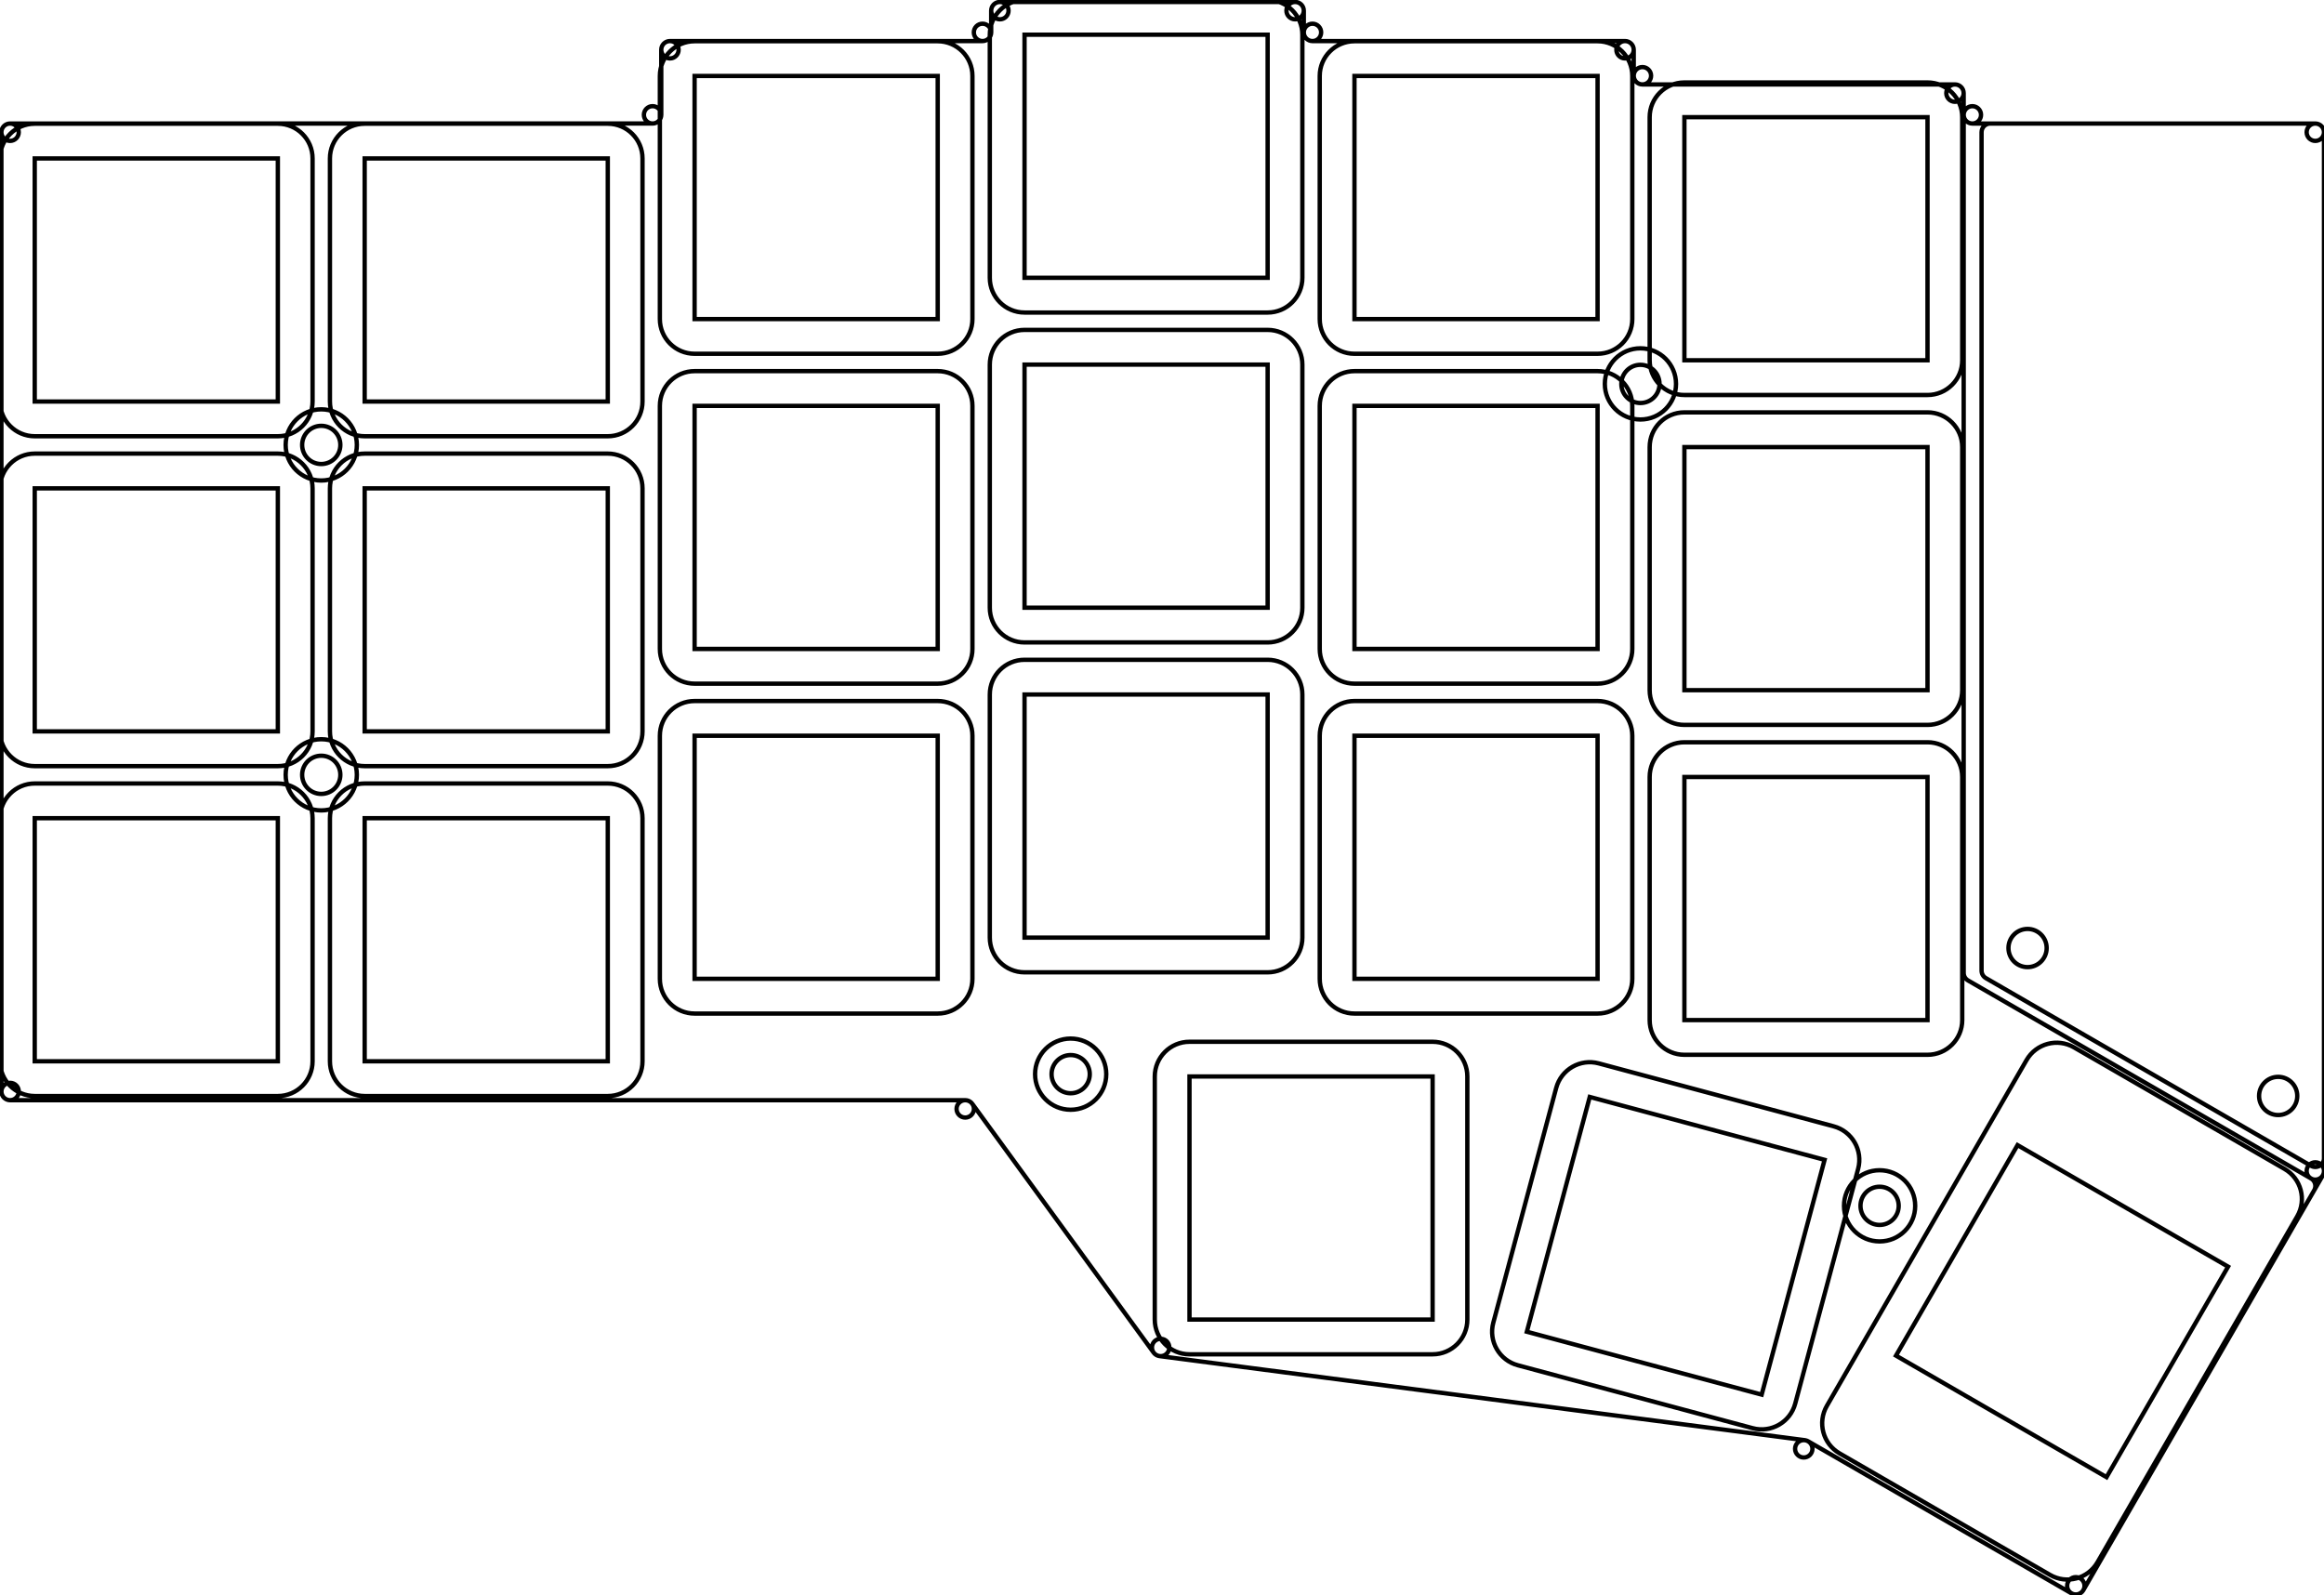
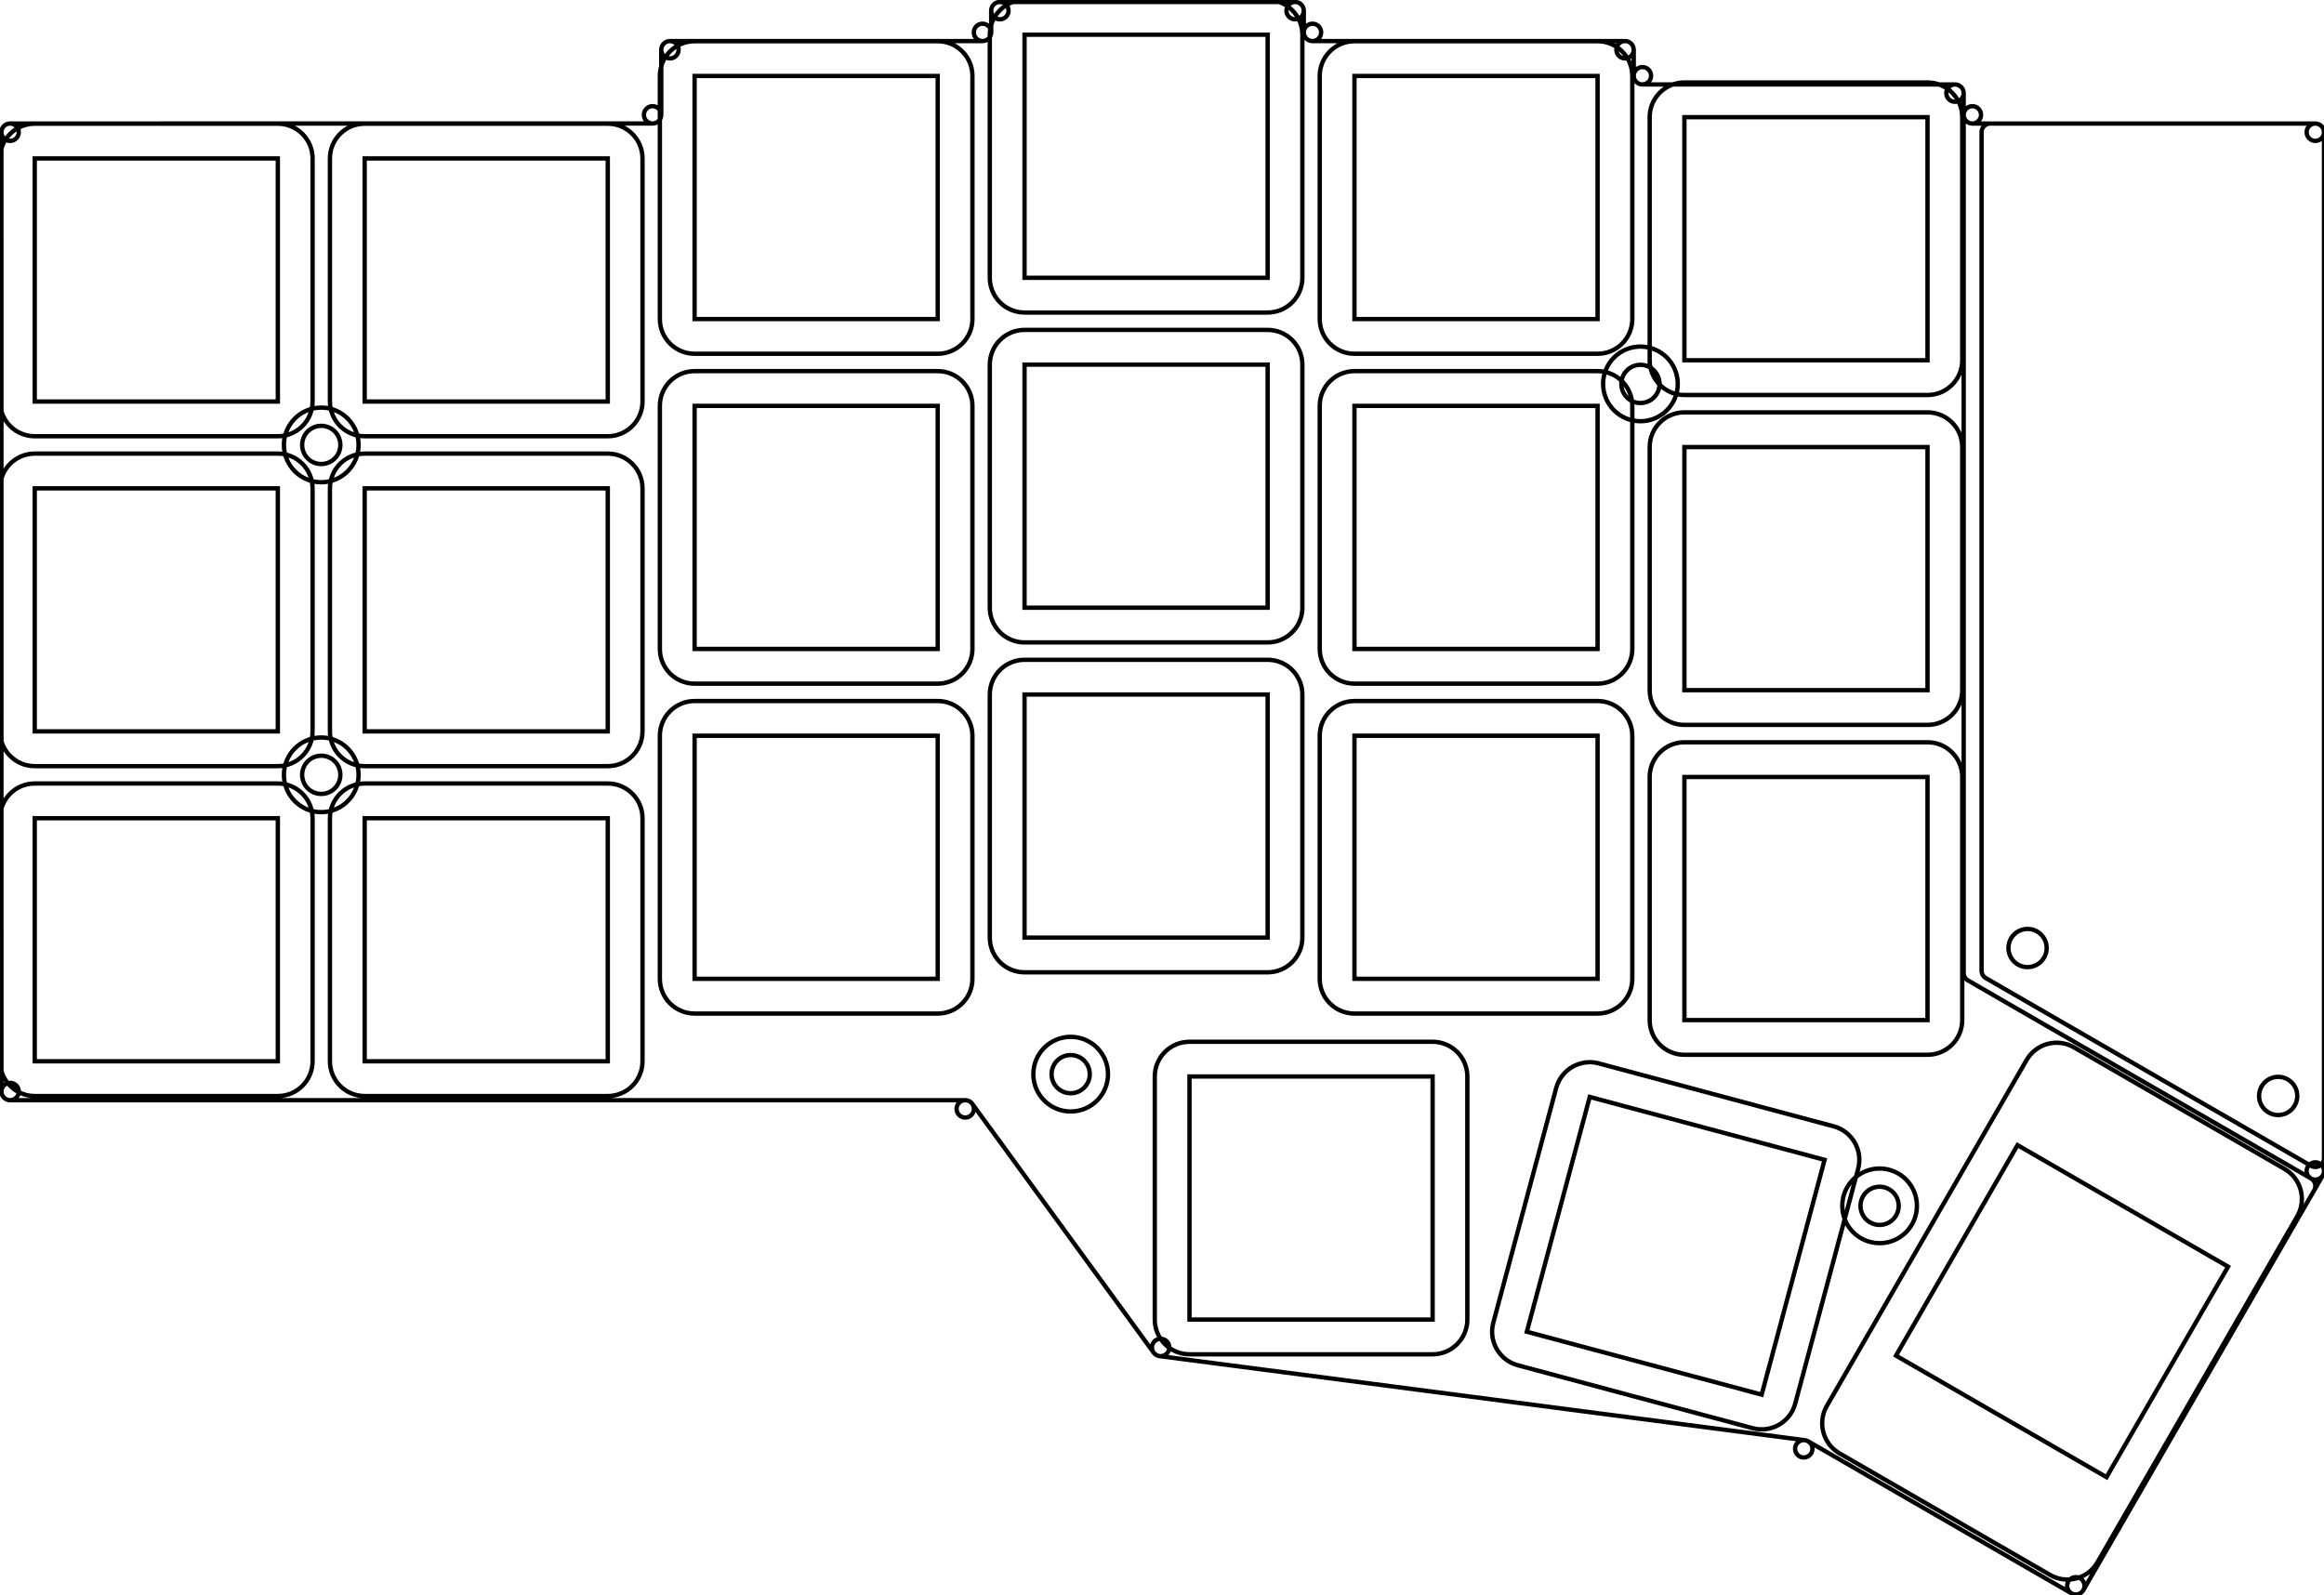
<svg xmlns="http://www.w3.org/2000/svg" width="133.833mm" height="91.833mm" viewBox="0 0 133.833 91.833">
  <g id="svgGroup" stroke-linecap="round" fill-rule="evenodd" font-size="9pt" stroke="#000" stroke-width="0.25mm" fill="none" style="stroke:#000;stroke-width:0.25mm;fill:none">
-     <path d="M 120.791 89.973 L 132.291 70.055 A 2 2 0 0 0 131.559 67.323 L 119.435 60.323 A 2 2 0 0 0 116.703 61.055 L 105.203 80.973 A 2 2 0 0 0 105.935 83.706 L 118.059 90.706 A 2 2 0 0 0 120.791 89.973 Z M 133.268 68.555 A 0.5 0.5 0 0 0 133.085 67.872 L 113.333 56.468 A 0.5 0.5 0 0 1 113.083 56.035 L 113.083 7.115 L 113.082 5.363 M 114.613 7.115 A 0.5 0.5 0 0 0 114.113 7.615 L 114.113 55.902 A 0.5 0.5 0 0 0 114.363 56.335 L 133.083 67.143 A 0.5 0.5 0 0 0 133.833 66.71 M 2 63.125 L 16 63.125 A 2 2 0 0 0 18 61.125 L 18 47.125 A 2 2 0 0 0 16 45.125 L 2 45.125 A 2 2 0 0 0 0 47.125 L 0 61.125 A 2 2 0 0 0 2 63.125 Z M 2 44.125 L 16 44.125 A 2 2 0 0 0 18 42.125 L 18 28.125 A 2 2 0 0 0 16 26.125 L 2 26.125 A 2 2 0 0 0 0 28.125 L 0 42.125 A 2 2 0 0 0 2 44.125 Z M 2 25.125 L 16 25.125 A 2 2 0 0 0 18 23.125 L 18 9.125 A 2 2 0 0 0 16 7.125 L 2 7.125 A 2 2 0 0 0 0 9.125 L 0 23.125 A 2 2 0 0 0 2 25.125 Z M 21 63.125 L 35 63.125 A 2 2 0 0 0 37 61.125 L 37 47.125 A 2 2 0 0 0 35 45.125 L 21 45.125 A 2 2 0 0 0 19 47.125 L 19 61.125 A 2 2 0 0 0 21 63.125 Z M 21 44.125 L 35 44.125 A 2 2 0 0 0 37 42.125 L 37 28.125 A 2 2 0 0 0 35 26.125 L 21 26.125 A 2 2 0 0 0 19 28.125 L 19 42.125 A 2 2 0 0 0 21 44.125 Z M 21 25.125 L 35 25.125 A 2 2 0 0 0 37 23.125 L 37 9.125 A 2 2 0 0 0 35 7.125 L 21 7.125 A 2 2 0 0 0 19 9.125 L 19 23.125 A 2 2 0 0 0 21 25.125 Z M 40 58.375 L 54 58.375 A 2 2 0 0 0 56 56.375 L 56 42.375 A 2 2 0 0 0 54 40.375 L 40 40.375 A 2 2 0 0 0 38 42.375 L 38 56.375 A 2 2 0 0 0 40 58.375 Z M 40 39.375 L 54 39.375 A 2 2 0 0 0 56 37.375 L 56 23.375 A 2 2 0 0 0 54 21.375 L 40 21.375 A 2 2 0 0 0 38 23.375 L 38 37.375 A 2 2 0 0 0 40 39.375 Z M 40 20.375 L 54 20.375 A 2 2 0 0 0 56 18.375 L 56 4.375 A 2 2 0 0 0 54 2.375 L 40 2.375 A 2 2 0 0 0 38 4.375 L 38 18.375 A 2 2 0 0 0 40 20.375 Z M 59 56 L 73 56 A 2 2 0 0 0 75 54 L 75 40 A 2 2 0 0 0 73 38 L 59 38 A 2 2 0 0 0 57 40 L 57 54 A 2 2 0 0 0 59 56 Z M 59 37 L 73 37 A 2 2 0 0 0 75 35 L 75 21 A 2 2 0 0 0 73 19 L 59 19 A 2 2 0 0 0 57 21 L 57 35 A 2 2 0 0 0 59 37 Z M 59 18 L 73 18 A 2 2 0 0 0 75 16 L 75 2 A 2 2 0 0 0 73 0 L 59 0 A 2 2 0 0 0 57 2 L 57 16 A 2 2 0 0 0 59 18 Z M 78 58.375 L 92 58.375 A 2 2 0 0 0 94 56.375 L 94 42.375 A 2 2 0 0 0 92 40.375 L 78 40.375 A 2 2 0 0 0 76 42.375 L 76 56.375 A 2 2 0 0 0 78 58.375 Z M 78 39.375 L 92 39.375 A 2 2 0 0 0 94 37.375 L 94 23.375 A 2 2 0 0 0 92 21.375 L 78 21.375 A 2 2 0 0 0 76 23.375 L 76 37.375 A 2 2 0 0 0 78 39.375 Z M 78 20.375 L 92 20.375 A 2 2 0 0 0 94 18.375 L 94 4.375 A 2 2 0 0 0 92 2.375 L 78 2.375 A 2 2 0 0 0 76 4.375 L 76 18.375 A 2 2 0 0 0 78 20.375 Z M 97 60.75 L 111 60.75 A 2 2 0 0 0 113 58.75 L 113 44.75 A 2 2 0 0 0 111 42.75 L 97 42.75 A 2 2 0 0 0 95 44.75 L 95 58.75 A 2 2 0 0 0 97 60.75 Z M 97 41.75 L 111 41.75 A 2 2 0 0 0 113 39.75 L 113 25.75 A 2 2 0 0 0 111 23.75 L 97 23.75 A 2 2 0 0 0 95 25.75 L 95 39.75 A 2 2 0 0 0 97 41.75 Z M 97 22.75 L 111 22.75 A 2 2 0 0 0 113 20.75 L 113 6.75 A 2 2 0 0 0 111 4.75 L 97 4.75 A 2 2 0 0 0 95 6.75 L 95 20.75 A 2 2 0 0 0 97 22.75 Z M 68.5 78 L 82.5 78 A 2 2 0 0 0 84.5 76 L 84.5 62 A 2 2 0 0 0 82.5 60 L 68.5 60 A 2 2 0 0 0 66.5 62 L 66.5 76 A 2 2 0 0 0 68.5 78 Z M 87.409 78.632 L 100.932 82.255 A 2 2 0 0 0 103.382 80.841 L 107.005 67.318 A 2 2 0 0 0 105.591 64.868 L 92.068 61.245 A 2 2 0 0 0 89.618 62.659 L 85.995 76.182 A 2 2 0 0 0 87.409 78.632 Z M 87.927 76.7 L 101.45 80.323 L 105.073 66.8 L 91.55 63.177 L 87.927 76.7 Z M 2 61.125 L 16 61.125 L 16 47.125 L 2 47.125 L 2 61.125 Z M 2 42.125 L 16 42.125 L 16 28.125 L 2 28.125 L 2 42.125 Z M 2 23.125 L 16 23.125 L 16 9.125 L 2 9.125 L 2 23.125 Z M 21 61.125 L 35 61.125 L 35 47.125 L 21 47.125 L 21 61.125 Z M 21 42.125 L 35 42.125 L 35 28.125 L 21 28.125 L 21 42.125 Z M 21 23.125 L 35 23.125 L 35 9.125 L 21 9.125 L 21 23.125 Z M 40 56.375 L 54 56.375 L 54 42.375 L 40 42.375 L 40 56.375 Z M 40 37.375 L 54 37.375 L 54 23.375 L 40 23.375 L 40 37.375 Z M 40 18.375 L 54 18.375 L 54 4.375 L 40 4.375 L 40 18.375 Z M 59 54 L 73 54 L 73 40 L 59 40 L 59 54 Z M 59 35 L 73 35 L 73 21 L 59 21 L 59 35 Z M 59 16 L 73 16 L 73 2 L 59 2 L 59 16 Z M 78 56.375 L 92 56.375 L 92 42.375 L 78 42.375 L 78 56.375 Z M 78 37.375 L 92 37.375 L 92 23.375 L 78 23.375 L 78 37.375 Z M 78 18.375 L 92 18.375 L 92 4.375 L 78 4.375 L 78 18.375 Z M 97 58.75 L 111 58.75 L 111 44.75 L 97 44.75 L 97 58.75 Z M 97 39.75 L 111 39.75 L 111 25.75 L 97 25.75 L 97 39.75 Z M 97 20.75 L 111 20.75 L 111 6.75 L 97 6.75 L 97 20.75 Z M 68.5 76 L 82.5 76 L 82.5 62 L 68.5 62 L 68.5 76 Z M 121.309 85.076 L 128.309 72.952 L 116.185 65.952 L 109.185 78.076 L 121.309 85.076 Z M 133.766 67.692 L 133.518 68.122 L 119.974 91.583 M 18.5 25.625 m -2.05 0 a 2.05 2.05 0 0 1 4.1 0 a 2.05 2.05 0 0 1 -4.1 0 z M 18.5 44.625 m -2.05 0 a 2.05 2.05 0 0 1 4.1 0 a 2.05 2.05 0 0 1 -4.1 0 z M 94.468 22.111 m -2.05 0 a 2.05 2.05 0 0 1 4.1 0 a 2.05 2.05 0 0 1 -4.1 0 z M 61.657 61.865 m -2.05 0 a 2.05 2.05 0 0 1 4.1 0 a 2.05 2.05 0 0 1 -4.1 0 z M 108.241 69.449 m -2.05 0 a 2.05 2.05 0 0 1 4.1 0 a 2.05 2.05 0 0 1 -4.1 0 z M 18.5 25.625 m -1.1 0 a 1.1 1.1 0 0 1 2.2 0 a 1.1 1.1 0 0 1 -2.2 0 z M 18.5 44.625 m -1.1 0 a 1.1 1.1 0 0 1 2.2 0 a 1.1 1.1 0 0 1 -2.2 0 z M 94.468 22.111 m -1.1 0 a 1.1 1.1 0 0 1 2.2 0 a 1.1 1.1 0 0 1 -2.2 0 z M 61.657 61.865 m -1.1 0 a 1.1 1.1 0 0 1 2.2 0 a 1.1 1.1 0 0 1 -2.2 0 z M 108.241 69.449 m -1.1 0 a 1.1 1.1 0 0 1 2.2 0 a 1.1 1.1 0 0 1 -2.2 0 z M 116.762 54.601 m -1.1 0 a 1.1 1.1 0 0 1 2.2 0 a 1.1 1.1 0 0 1 -2.2 0 z M 131.194 63.12 m -1.1 0 a 1.1 1.1 0 0 1 2.2 0 a 1.1 1.1 0 0 1 -2.2 0 z M 113.583 6.615 m -0.5 0 a 0.5 0.5 0 0 0 1 0 a 0.5 0.5 0 0 0 -1 0 z M 66.838 77.607 m -0.5 0 a 0.5 0.5 0 0 0 1 0 a 0.5 0.5 0 0 0 -1 0 z M 0.58 7.615 m -0.5 0 a 0.5 0.5 0 0 0 1 0 a 0.5 0.5 0 0 0 -1 0 z M 38.58 2.865 m -0.5 0 a 0.5 0.5 0 0 0 1 0 a 0.5 0.5 0 0 0 -1 0 z M 56.58 1.865 m -0.5 0 a 0.5 0.5 0 0 0 1 0 a 0.5 0.5 0 0 0 -1 0 z M 57.58 0.613 m -0.5 0 a 0.5 0.5 0 0 0 1 0 a 0.5 0.5 0 0 0 -1 0 z M 74.582 0.613 m -0.5 0 a 0.5 0.5 0 0 0 1 0 a 0.5 0.5 0 0 0 -1 0 z M 75.582 1.865 m -0.5 0 a 0.5 0.5 0 0 0 1 0 a 0.5 0.5 0 0 0 -1 0 z M 93.582 2.865 m -0.5 0 a 0.5 0.5 0 0 0 1 0 a 0.5 0.5 0 0 0 -1 0 z M 94.582 4.363 m -0.5 0 a 0.5 0.5 0 0 0 1 0 a 0.5 0.5 0 0 0 -1 0 z M 112.582 5.363 m -0.5 0 a 0.5 0.5 0 0 0 1 0 a 0.5 0.5 0 0 0 -1 0 z M 133.333 7.615 m -0.5 0 a 0.5 0.5 0 0 0 1 0 a 0.5 0.5 0 0 0 -1 0 z M 119.541 91.333 m -0.5 0 a 0.5 0.5 0 0 0 1 0 a 0.5 0.5 0 0 0 -1 0 z M 103.874 83.443 m -0.5 0 a 0.5 0.5 0 0 0 1 0 a 0.5 0.5 0 0 0 -1 0 z M 55.586 63.865 m -0.5 0 a 0.5 0.5 0 0 0 1 0 a 0.5 0.5 0 0 0 -1 0 z M 0.582 62.865 m -0.5 0 a 0.5 0.5 0 0 0 1 0 a 0.5 0.5 0 0 0 -1 0 z M 37.58 6.614 m -0.5 0 a 0.5 0.5 0 0 0 1 0 a 0.5 0.5 0 0 0 -1 0 z M 133.333 67.442 m -0.5 0 a 0.5 0.5 0 0 0 1 0 a 0.5 0.5 0 0 0 -1 0 z M 0.08 7.615 0.082 62.865 M 0.58 7.115 37.58 7.114 M 38.08 6.614 38.08 2.865 M 38.58 2.365 56.58 2.365 M 57.08 1.865 57.08 0.613 M 57.58 0.113 74.582 0.113 M 75.082 1.865 75.082 0.613 M 75.582 2.365 93.582 2.365 M 94.082 4.363 94.082 2.865 M 94.582 4.863 112.582 4.863 M 104.124 83.01 119.291 91.766 M 66.773 78.103 103.938 82.947 M 55.99 63.571 66.434 77.901 M 0.582 63.365 55.586 63.365 M 113.583 7.115 133.333 7.115 M 133.833 67.442 133.833 7.615" vector-effect="non-scaling-stroke" />
+     <path d="M 120.791 89.973 L 132.291 70.055 A 2 2 0 0 0 131.559 67.323 L 119.435 60.323 A 2 2 0 0 0 116.703 61.055 L 105.203 80.973 A 2 2 0 0 0 105.935 83.706 L 118.059 90.706 A 2 2 0 0 0 120.791 89.973 Z M 133.268 68.555 A 0.5 0.5 0 0 0 133.085 67.872 L 113.333 56.468 A 0.5 0.5 0 0 1 113.083 56.035 L 113.083 7.115 L 113.082 5.363 M 114.613 7.115 A 0.5 0.5 0 0 0 114.113 7.615 L 114.113 55.902 A 0.5 0.5 0 0 0 114.363 56.335 L 133.083 67.143 A 0.5 0.5 0 0 0 133.833 66.71 M 2 63.125 L 16 63.125 A 2 2 0 0 0 18 61.125 L 18 47.125 A 2 2 0 0 0 16 45.125 L 2 45.125 A 2 2 0 0 0 0 47.125 L 0 61.125 A 2 2 0 0 0 2 63.125 Z M 2 44.125 L 16 44.125 A 2 2 0 0 0 18 42.125 L 18 28.125 A 2 2 0 0 0 16 26.125 L 2 26.125 A 2 2 0 0 0 0 28.125 L 0 42.125 A 2 2 0 0 0 2 44.125 Z M 2 25.125 L 16 25.125 A 2 2 0 0 0 18 23.125 L 18 9.125 A 2 2 0 0 0 16 7.125 L 2 7.125 A 2 2 0 0 0 0 9.125 L 0 23.125 A 2 2 0 0 0 2 25.125 Z M 21 63.125 L 35 63.125 A 2 2 0 0 0 37 61.125 L 37 47.125 A 2 2 0 0 0 35 45.125 L 21 45.125 A 2 2 0 0 0 19 47.125 L 19 61.125 A 2 2 0 0 0 21 63.125 Z M 21 44.125 L 35 44.125 A 2 2 0 0 0 37 42.125 L 37 28.125 A 2 2 0 0 0 35 26.125 L 21 26.125 A 2 2 0 0 0 19 28.125 L 19 42.125 A 2 2 0 0 0 21 44.125 Z M 21 25.125 L 35 25.125 A 2 2 0 0 0 37 23.125 L 37 9.125 A 2 2 0 0 0 35 7.125 L 21 7.125 A 2 2 0 0 0 19 9.125 L 19 23.125 A 2 2 0 0 0 21 25.125 Z M 40 58.375 L 54 58.375 A 2 2 0 0 0 56 56.375 L 56 42.375 A 2 2 0 0 0 54 40.375 L 40 40.375 A 2 2 0 0 0 38 42.375 L 38 56.375 A 2 2 0 0 0 40 58.375 Z M 40 39.375 L 54 39.375 A 2 2 0 0 0 56 37.375 L 56 23.375 A 2 2 0 0 0 54 21.375 L 40 21.375 A 2 2 0 0 0 38 23.375 L 38 37.375 A 2 2 0 0 0 40 39.375 Z M 40 20.375 L 54 20.375 A 2 2 0 0 0 56 18.375 L 56 4.375 A 2 2 0 0 0 54 2.375 L 40 2.375 A 2 2 0 0 0 38 4.375 L 38 18.375 A 2 2 0 0 0 40 20.375 Z M 59 56 L 73 56 A 2 2 0 0 0 75 54 L 75 40 A 2 2 0 0 0 73 38 L 59 38 A 2 2 0 0 0 57 40 L 57 54 A 2 2 0 0 0 59 56 Z M 59 37 L 73 37 A 2 2 0 0 0 75 35 L 75 21 A 2 2 0 0 0 73 19 L 59 19 A 2 2 0 0 0 57 21 L 57 35 A 2 2 0 0 0 59 37 Z M 59 18 L 73 18 A 2 2 0 0 0 75 16 L 75 2 A 2 2 0 0 0 73 0 L 59 0 A 2 2 0 0 0 57 2 L 57 16 A 2 2 0 0 0 59 18 Z M 78 58.375 L 92 58.375 A 2 2 0 0 0 94 56.375 L 94 42.375 A 2 2 0 0 0 92 40.375 L 78 40.375 A 2 2 0 0 0 76 42.375 L 76 56.375 A 2 2 0 0 0 78 58.375 Z M 78 39.375 L 92 39.375 A 2 2 0 0 0 94 37.375 L 94 23.375 A 2 2 0 0 0 92 21.375 L 78 21.375 A 2 2 0 0 0 76 23.375 L 76 37.375 A 2 2 0 0 0 78 39.375 Z M 78 20.375 L 92 20.375 A 2 2 0 0 0 94 18.375 L 94 4.375 A 2 2 0 0 0 92 2.375 L 78 2.375 A 2 2 0 0 0 76 4.375 L 76 18.375 A 2 2 0 0 0 78 20.375 Z M 97 60.75 L 111 60.75 A 2 2 0 0 0 113 58.75 L 113 44.75 A 2 2 0 0 0 111 42.75 L 97 42.75 A 2 2 0 0 0 95 44.75 L 95 58.75 A 2 2 0 0 0 97 60.75 Z M 97 41.75 L 111 41.75 A 2 2 0 0 0 113 39.75 L 113 25.75 A 2 2 0 0 0 111 23.75 L 97 23.75 A 2 2 0 0 0 95 25.75 L 95 39.75 A 2 2 0 0 0 97 41.75 Z M 97 22.75 L 111 22.75 A 2 2 0 0 0 113 20.75 L 113 6.75 A 2 2 0 0 0 111 4.75 L 97 4.75 A 2 2 0 0 0 95 6.75 L 95 20.75 A 2 2 0 0 0 97 22.75 Z M 68.5 78 L 82.5 78 A 2 2 0 0 0 84.5 76 L 84.5 62 A 2 2 0 0 0 82.5 60 L 68.5 60 A 2 2 0 0 0 66.5 62 L 66.5 76 A 2 2 0 0 0 68.5 78 Z M 87.409 78.632 L 100.932 82.255 A 2 2 0 0 0 103.382 80.841 L 107.005 67.318 A 2 2 0 0 0 105.591 64.868 L 92.068 61.245 A 2 2 0 0 0 89.618 62.659 L 85.995 76.182 A 2 2 0 0 0 87.409 78.632 Z M 87.927 76.7 L 101.45 80.323 L 105.073 66.8 L 91.55 63.177 L 87.927 76.7 Z M 2 61.125 L 16 61.125 L 16 47.125 L 2 47.125 L 2 61.125 Z M 2 42.125 L 16 42.125 L 16 28.125 L 2 28.125 L 2 42.125 Z M 2 23.125 L 16 23.125 L 16 9.125 L 2 9.125 L 2 23.125 Z M 21 61.125 L 35 61.125 L 35 47.125 L 21 47.125 L 21 61.125 Z M 21 42.125 L 35 42.125 L 35 28.125 L 21 28.125 L 21 42.125 Z M 21 23.125 L 35 23.125 L 35 9.125 L 21 9.125 L 21 23.125 Z M 40 56.375 L 54 56.375 L 54 42.375 L 40 42.375 L 40 56.375 Z M 40 37.375 L 54 37.375 L 54 23.375 L 40 23.375 L 40 37.375 Z M 40 18.375 L 54 18.375 L 54 4.375 L 40 4.375 L 40 18.375 Z M 59 54 L 73 54 L 73 40 L 59 40 L 59 54 Z M 59 35 L 73 35 L 73 21 L 59 21 L 59 35 Z M 59 16 L 73 16 L 73 2 L 59 2 L 59 16 Z M 78 56.375 L 92 56.375 L 92 42.375 L 78 42.375 L 78 56.375 Z M 78 37.375 L 92 37.375 L 92 23.375 L 78 23.375 L 78 37.375 Z M 78 18.375 L 92 18.375 L 92 4.375 L 78 4.375 L 78 18.375 Z M 97 58.75 L 111 58.75 L 111 44.75 L 97 44.75 L 97 58.75 Z M 97 39.75 L 111 39.75 L 111 25.75 L 97 25.75 L 97 39.75 Z M 97 20.75 L 111 20.75 L 111 6.75 L 97 6.75 L 97 20.75 Z M 68.5 76 L 82.5 76 L 82.5 62 L 68.5 62 L 68.5 76 Z M 121.309 85.076 L 128.309 72.952 L 116.185 65.952 L 109.185 78.076 L 121.309 85.076 Z M 133.766 67.692 L 133.518 68.122 L 119.974 91.583 M 18.5 25.625 m -2.15 0 a 2.15 2.15 0 0 1 4.3 0 a 2.15 2.15 0 0 1 -4.3 0 z M 18.5 44.625 m -2.15 0 a 2.15 2.15 0 0 1 4.3 0 a 2.15 2.15 0 0 1 -4.3 0 z M 94.468 22.111 m -2.15 0 a 2.15 2.15 0 0 1 4.3 0 a 2.15 2.15 0 0 1 -4.3 0 z M 61.657 61.865 m -2.15 0 a 2.15 2.15 0 0 1 4.3 0 a 2.15 2.15 0 0 1 -4.3 0 z M 108.241 69.449 m -2.15 0 a 2.15 2.15 0 0 1 4.3 0 a 2.15 2.15 0 0 1 -4.3 0 z M 18.5 25.625 m -1.1 0 a 1.1 1.1 0 0 1 2.2 0 a 1.1 1.1 0 0 1 -2.2 0 z M 18.5 44.625 m -1.1 0 a 1.1 1.1 0 0 1 2.2 0 a 1.1 1.1 0 0 1 -2.2 0 z M 94.468 22.111 m -1.1 0 a 1.1 1.1 0 0 1 2.2 0 a 1.1 1.1 0 0 1 -2.2 0 z M 61.657 61.865 m -1.1 0 a 1.1 1.1 0 0 1 2.2 0 a 1.1 1.1 0 0 1 -2.2 0 z M 108.241 69.449 m -1.1 0 a 1.1 1.1 0 0 1 2.2 0 a 1.1 1.1 0 0 1 -2.2 0 z M 116.762 54.601 m -1.1 0 a 1.1 1.1 0 0 1 2.2 0 a 1.1 1.1 0 0 1 -2.2 0 z M 131.194 63.12 m -1.1 0 a 1.1 1.1 0 0 1 2.2 0 a 1.1 1.1 0 0 1 -2.2 0 z M 113.583 6.615 m -0.5 0 a 0.5 0.5 0 0 0 1 0 a 0.5 0.5 0 0 0 -1 0 z M 66.838 77.607 m -0.5 0 a 0.5 0.5 0 0 0 1 0 a 0.5 0.5 0 0 0 -1 0 z M 0.58 7.615 m -0.5 0 a 0.5 0.5 0 0 0 1 0 a 0.5 0.5 0 0 0 -1 0 z M 38.58 2.865 m -0.5 0 a 0.5 0.5 0 0 0 1 0 a 0.5 0.5 0 0 0 -1 0 z M 56.58 1.865 m -0.5 0 a 0.5 0.5 0 0 0 1 0 a 0.5 0.5 0 0 0 -1 0 z M 57.58 0.613 m -0.5 0 a 0.5 0.5 0 0 0 1 0 a 0.5 0.5 0 0 0 -1 0 z M 74.582 0.613 m -0.5 0 a 0.5 0.5 0 0 0 1 0 a 0.5 0.5 0 0 0 -1 0 z M 75.582 1.865 m -0.5 0 a 0.5 0.5 0 0 0 1 0 a 0.5 0.5 0 0 0 -1 0 z M 93.582 2.865 m -0.5 0 a 0.5 0.5 0 0 0 1 0 a 0.5 0.5 0 0 0 -1 0 z M 94.582 4.363 m -0.5 0 a 0.5 0.5 0 0 0 1 0 a 0.5 0.5 0 0 0 -1 0 z M 112.582 5.363 m -0.5 0 a 0.5 0.5 0 0 0 1 0 a 0.5 0.5 0 0 0 -1 0 z M 133.333 7.615 m -0.5 0 a 0.5 0.5 0 0 0 1 0 a 0.5 0.5 0 0 0 -1 0 z M 119.541 91.333 m -0.5 0 a 0.5 0.5 0 0 0 1 0 a 0.5 0.5 0 0 0 -1 0 z M 103.874 83.443 m -0.5 0 a 0.5 0.5 0 0 0 1 0 a 0.5 0.5 0 0 0 -1 0 z M 55.586 63.865 m -0.5 0 a 0.5 0.5 0 0 0 1 0 a 0.5 0.5 0 0 0 -1 0 z M 0.582 62.865 m -0.5 0 a 0.5 0.5 0 0 0 1 0 a 0.5 0.5 0 0 0 -1 0 z M 37.58 6.614 m -0.5 0 a 0.5 0.5 0 0 0 1 0 a 0.5 0.5 0 0 0 -1 0 z M 133.333 67.442 m -0.5 0 a 0.5 0.5 0 0 0 1 0 a 0.5 0.5 0 0 0 -1 0 z M 0.08 7.615 0.082 62.865 M 0.58 7.115 37.58 7.114 M 38.08 6.614 38.08 2.865 M 38.58 2.365 56.58 2.365 M 57.08 1.865 57.08 0.613 M 57.58 0.113 74.582 0.113 M 75.082 1.865 75.082 0.613 M 75.582 2.365 93.582 2.365 M 94.082 4.363 94.082 2.865 M 94.582 4.863 112.582 4.863 M 104.124 83.01 119.291 91.766 M 66.773 78.103 103.938 82.947 M 55.99 63.571 66.434 77.901 M 0.582 63.365 55.586 63.365 M 113.583 7.115 133.333 7.115 M 133.833 67.442 133.833 7.615" vector-effect="non-scaling-stroke" />
  </g>
</svg>
